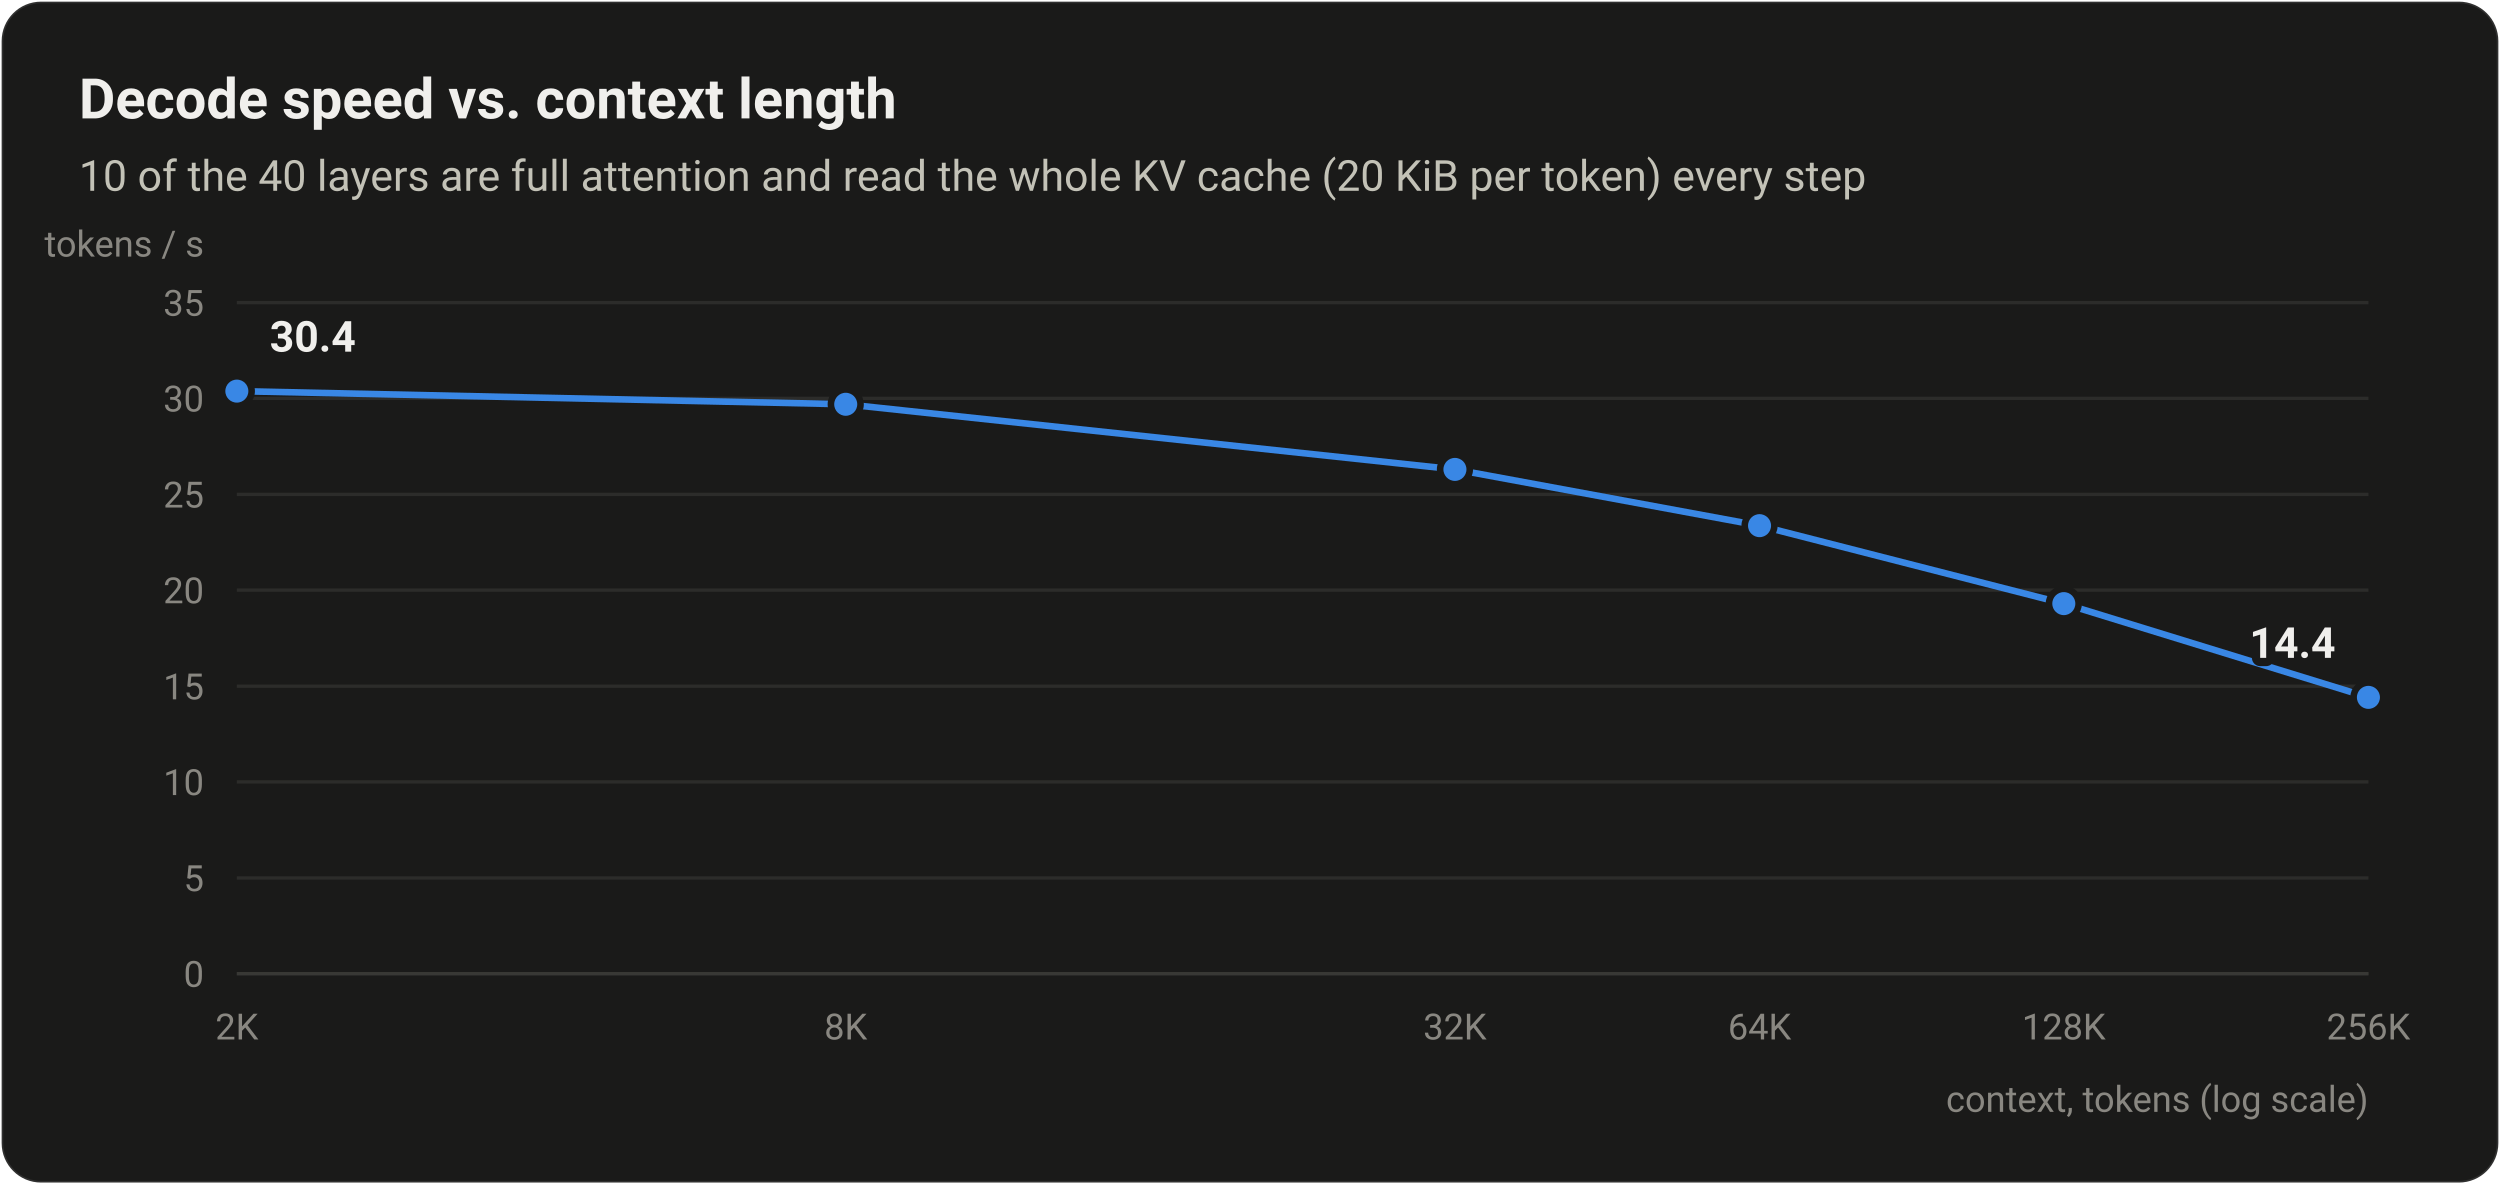
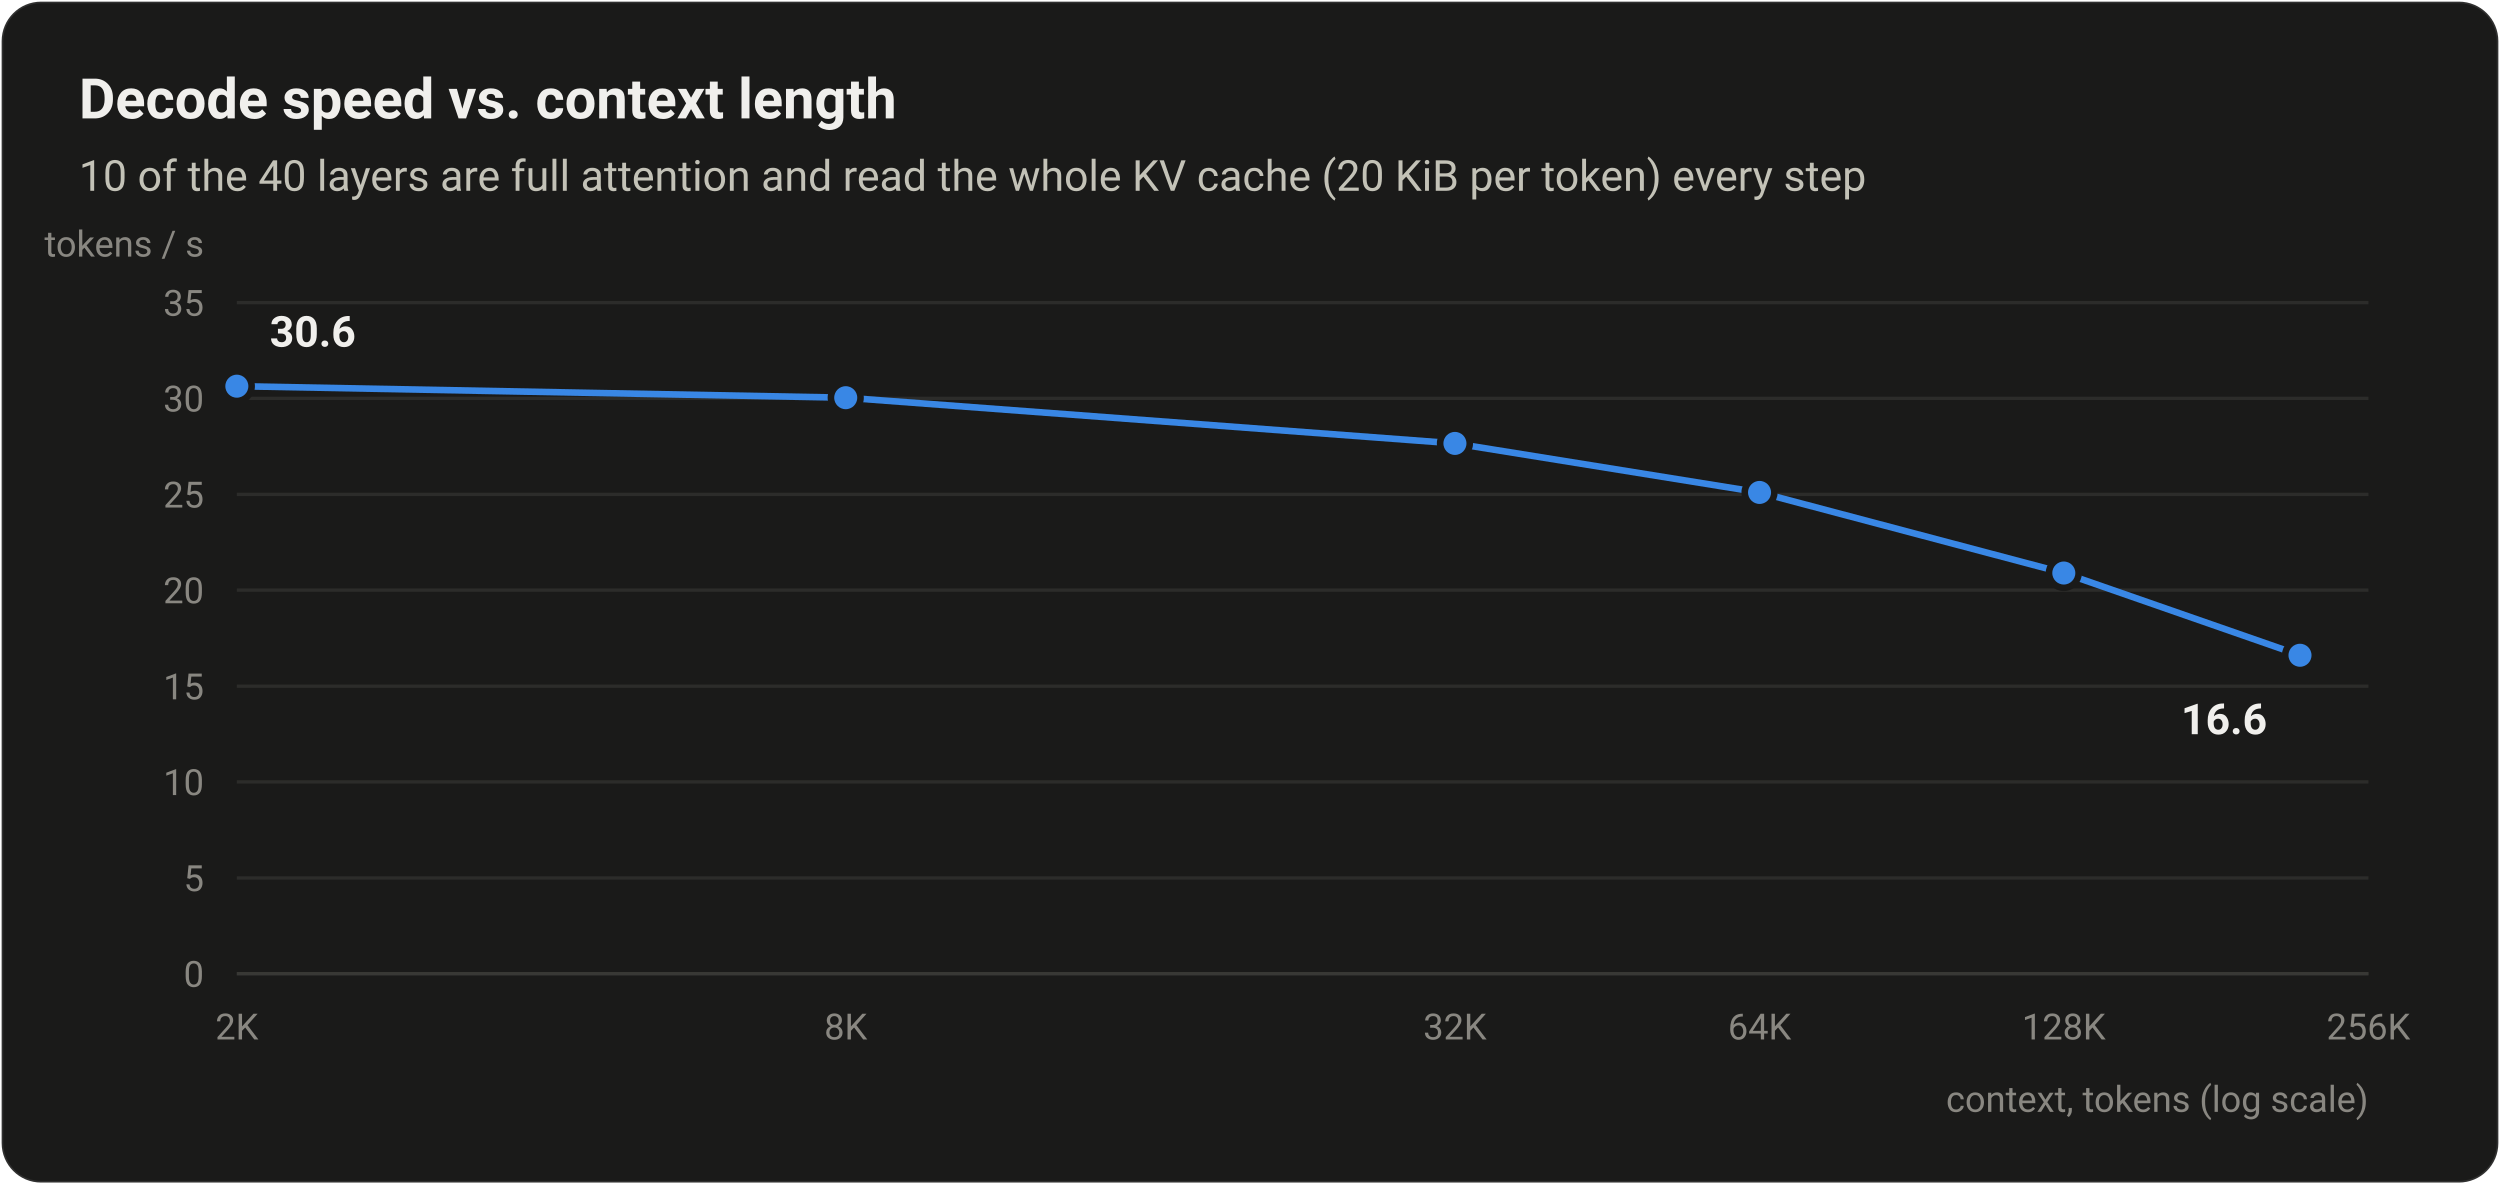
<svg xmlns="http://www.w3.org/2000/svg" width="760" height="360" viewBox="0 0 760 360" font-family="system-ui, -apple-system, Segoe UI, Roboto, sans-serif" role="img" aria-label="Decode speed vs. context length">
  <rect x="0.5" y="0.5" width="759" height="359" rx="12" fill="#1a1a19" stroke="rgba(255,255,255,0.10)" />
  <text x="24" y="36" font-size="17" font-weight="600" fill="#f0efec">Decode speed vs. context length</text>
  <text x="24" y="58" font-size="13" fill="#c3c2b7">10 of the 40 layers are full attention and read the whole KV cache (20 KiB per token) every step</text>
  <line x1="72" y1="296.0" x2="720" y2="296.0" stroke="#2c2c2a" stroke-width="1" />
  <text x="62" y="300.0" font-size="11" fill="#898781" text-anchor="end">0</text>
  <line x1="72" y1="266.9" x2="720" y2="266.9" stroke="#2c2c2a" stroke-width="1" />
  <text x="62" y="270.9" font-size="11" fill="#898781" text-anchor="end">5</text>
  <line x1="72" y1="237.7" x2="720" y2="237.7" stroke="#2c2c2a" stroke-width="1" />
  <text x="62" y="241.7" font-size="11" fill="#898781" text-anchor="end">10</text>
  <line x1="72" y1="208.6" x2="720" y2="208.6" stroke="#2c2c2a" stroke-width="1" />
  <text x="62" y="212.6" font-size="11" fill="#898781" text-anchor="end">15</text>
  <line x1="72" y1="179.4" x2="720" y2="179.4" stroke="#2c2c2a" stroke-width="1" />
  <text x="62" y="183.4" font-size="11" fill="#898781" text-anchor="end">20</text>
  <line x1="72" y1="150.3" x2="720" y2="150.3" stroke="#2c2c2a" stroke-width="1" />
  <text x="62" y="154.3" font-size="11" fill="#898781" text-anchor="end">25</text>
  <line x1="72" y1="121.1" x2="720" y2="121.1" stroke="#2c2c2a" stroke-width="1" />
  <text x="62" y="125.1" font-size="11" fill="#898781" text-anchor="end">30</text>
  <line x1="72" y1="92.0" x2="720" y2="92.0" stroke="#2c2c2a" stroke-width="1" />
  <text x="62" y="96.0" font-size="11" fill="#898781" text-anchor="end">35</text>
  <line x1="72" y1="296" x2="720" y2="296" stroke="#383835" stroke-width="1" />
  <text x="72.0" y="316" font-size="11" fill="#898781" text-anchor="middle">2K</text>
  <text x="257.1" y="316" font-size="11" fill="#898781" text-anchor="middle">8K</text>
  <text x="442.3" y="316" font-size="11" fill="#898781" text-anchor="middle">32K</text>
  <text x="534.9" y="316" font-size="11" fill="#898781" text-anchor="middle">64K</text>
  <text x="627.4" y="316" font-size="11" fill="#898781" text-anchor="middle">128K</text>
  <text x="720.0" y="316" font-size="11" fill="#898781" text-anchor="middle">256K</text>
  <text x="720" y="338" font-size="11" fill="#898781" text-anchor="end">context, tokens (log scale)</text>
  <text x="62" y="78" font-size="11" fill="#898781" text-anchor="end">tokens / s</text>
-   <path d="M72.0,118.9 L257.1,122.9 L442.3,142.7 L534.9,159.8 L627.4,183.5 L720.0,212.0" fill="none" stroke="#3987e5" stroke-width="2" stroke-linejoin="round" />
-   <circle cx="72.0" cy="118.9" r="4.5" fill="#3987e5" stroke="#1a1a19" stroke-width="2" />
-   <circle cx="257.1" cy="122.9" r="4.5" fill="#3987e5" stroke="#1a1a19" stroke-width="2" />
-   <circle cx="442.3" cy="142.7" r="4.5" fill="#3987e5" stroke="#1a1a19" stroke-width="2" />
-   <circle cx="534.9" cy="159.8" r="4.5" fill="#3987e5" stroke="#1a1a19" stroke-width="2" />
-   <circle cx="627.4" cy="183.5" r="4.5" fill="#3987e5" stroke="#1a1a19" stroke-width="2" />
-   <circle cx="720.0" cy="212.0" r="4.5" fill="#3987e5" stroke="#1a1a19" stroke-width="2" />
-   <text x="82.0" y="106.9" font-size="13" font-weight="600" fill="#f0efec" text-anchor="start" stroke="#1a1a19" stroke-width="5" stroke-linejoin="round" paint-order="stroke">30.4</text>
-   <text x="710.0" y="200.0" font-size="13" font-weight="600" fill="#f0efec" text-anchor="end" stroke="#1a1a19" stroke-width="5" stroke-linejoin="round" paint-order="stroke">14.4</text>
+   <path d="M72.0,117.4 L257.1,120.9 L442.3,134.8 L534.9,149.7 L627.4,174.2 L699.2,199.2" fill="none" stroke="#3987e5" stroke-width="2" stroke-linejoin="round" />
+   <circle cx="72.0" cy="117.4" r="4.5" fill="#3987e5" stroke="#1a1a19" stroke-width="2" />
+   <circle cx="257.1" cy="120.9" r="4.5" fill="#3987e5" stroke="#1a1a19" stroke-width="2" />
+   <circle cx="442.3" cy="134.8" r="4.5" fill="#3987e5" stroke="#1a1a19" stroke-width="2" />
+   <circle cx="534.9" cy="149.7" r="4.5" fill="#3987e5" stroke="#1a1a19" stroke-width="2" />
+   <circle cx="627.4" cy="174.2" r="4.5" fill="#3987e5" stroke="#1a1a19" stroke-width="2" />
+   <circle cx="699.2" cy="199.2" r="4.5" fill="#3987e5" stroke="#1a1a19" stroke-width="2" />
+   <text x="82.0" y="105.4" font-size="13" font-weight="600" fill="#f0efec" text-anchor="start" stroke="#1a1a19" stroke-width="5" stroke-linejoin="round" paint-order="stroke">30.6</text>
+   <text x="689.2" y="223.2" font-size="13" font-weight="600" fill="#f0efec" text-anchor="end" stroke="#1a1a19" stroke-width="5" stroke-linejoin="round" paint-order="stroke">16.6</text>
</svg>
